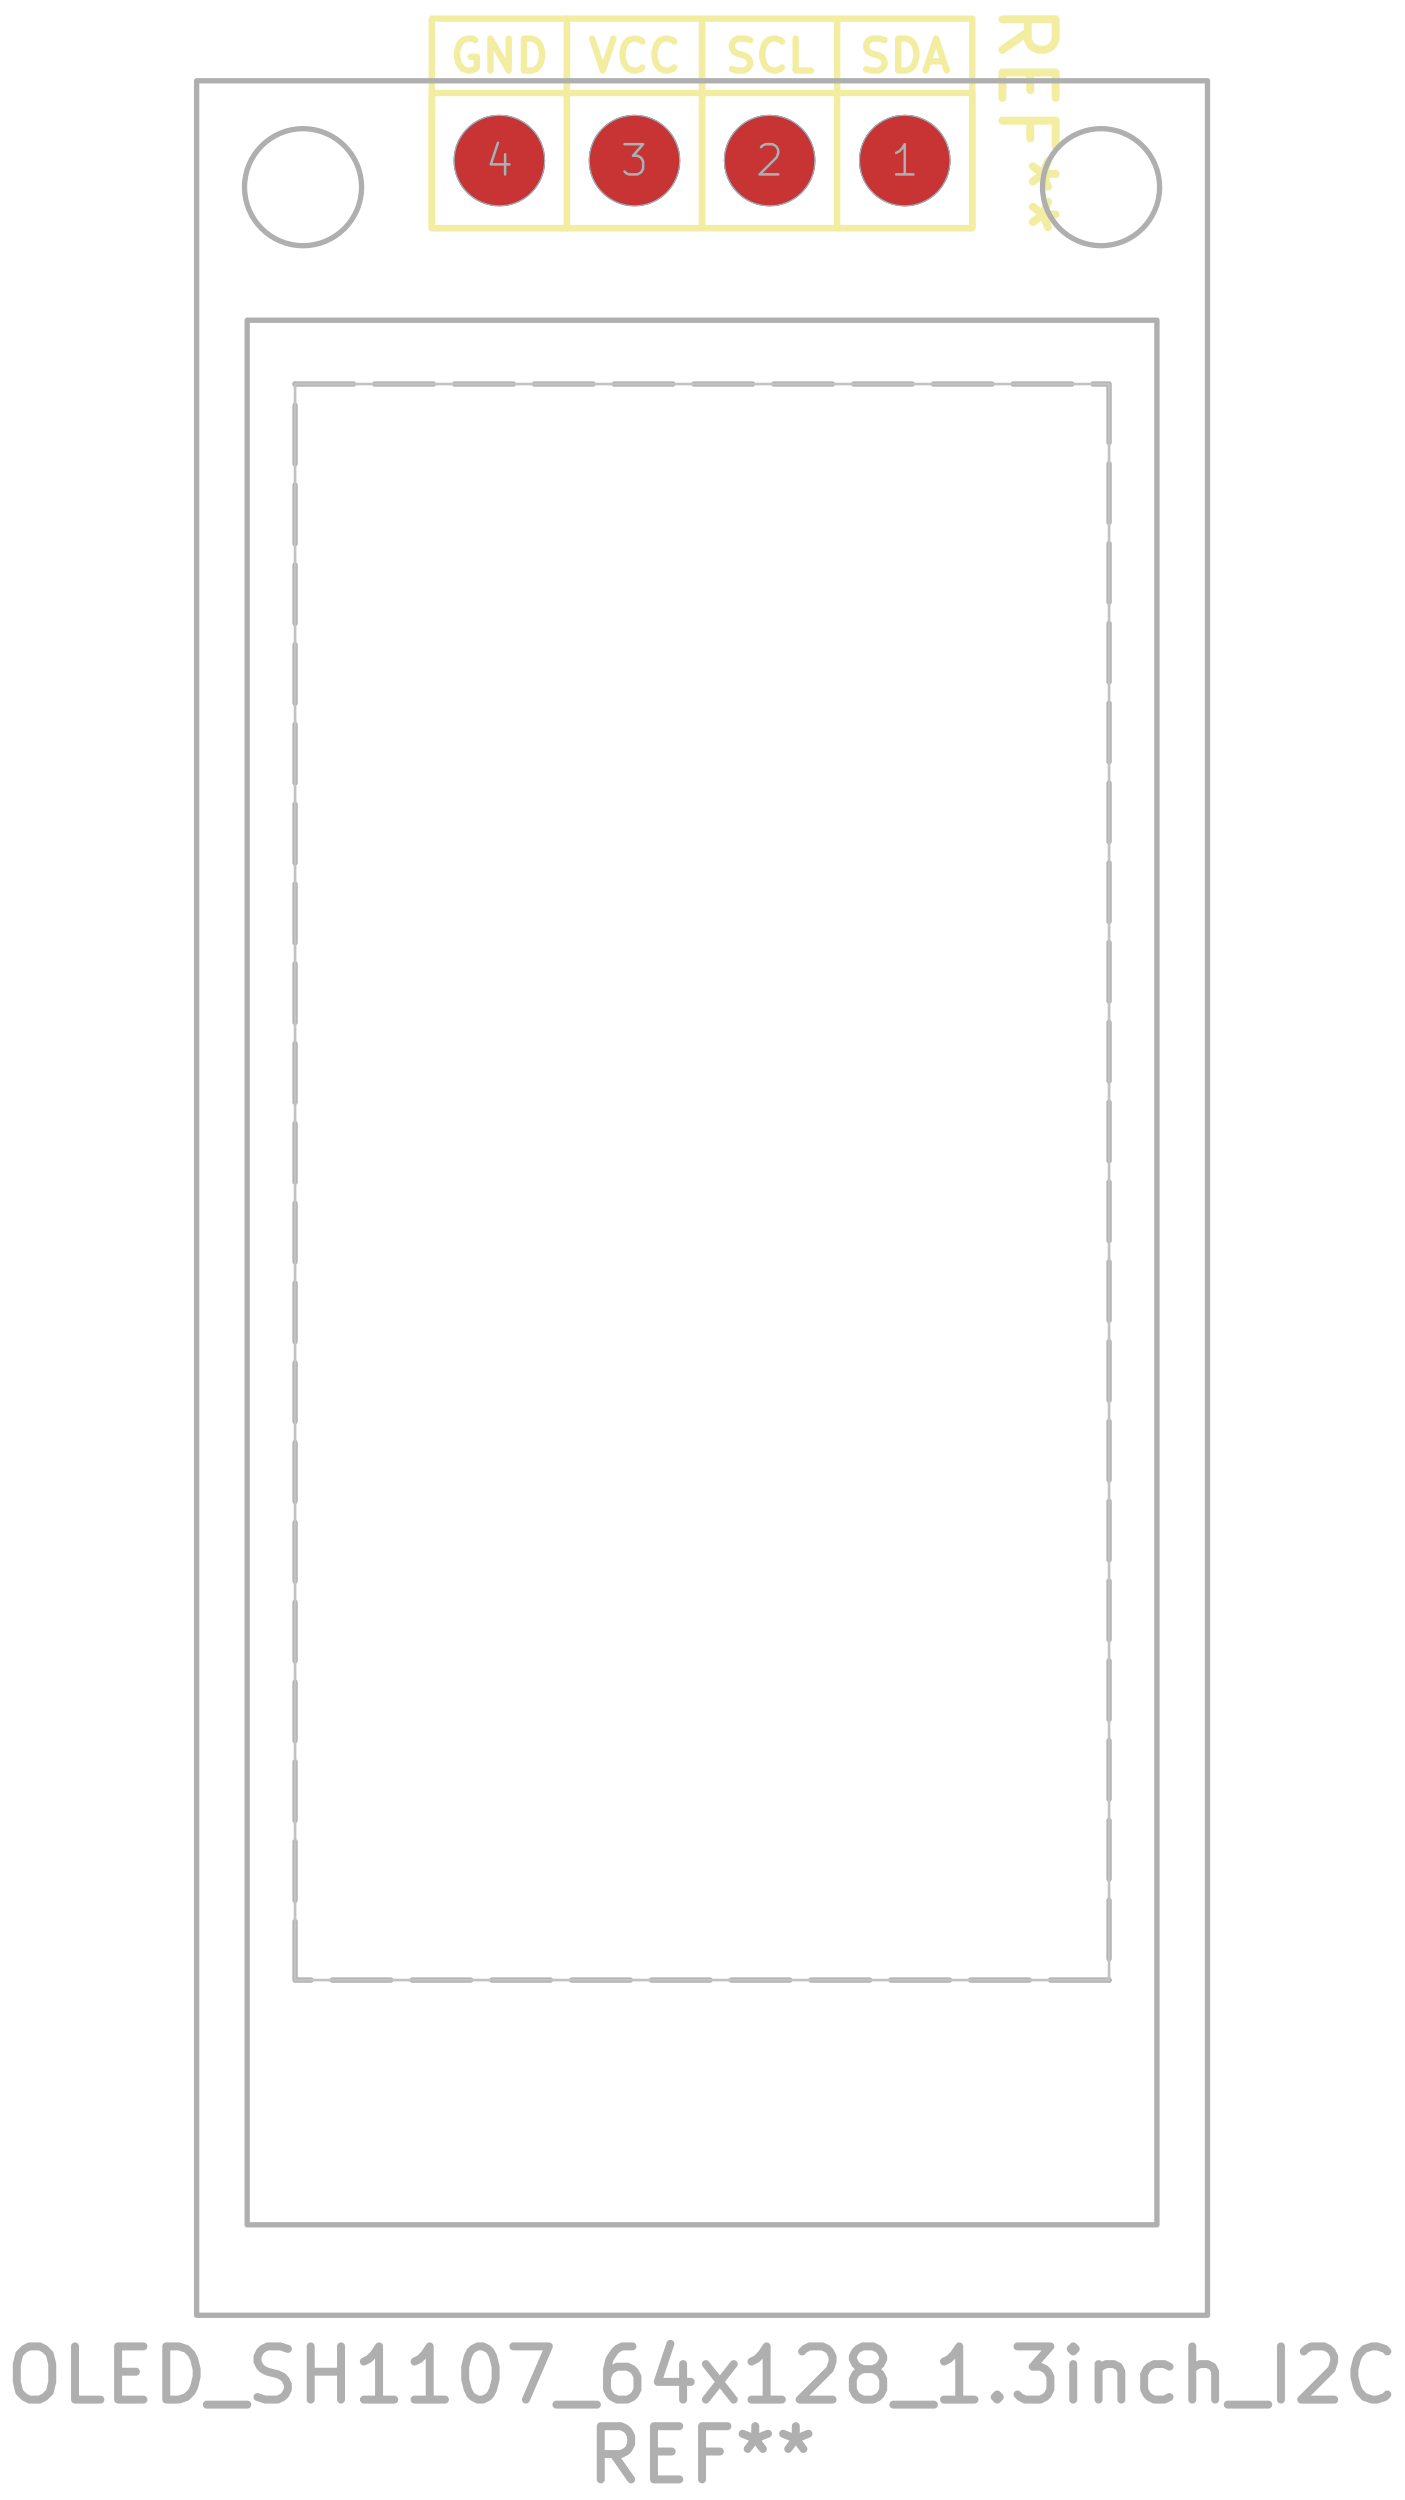
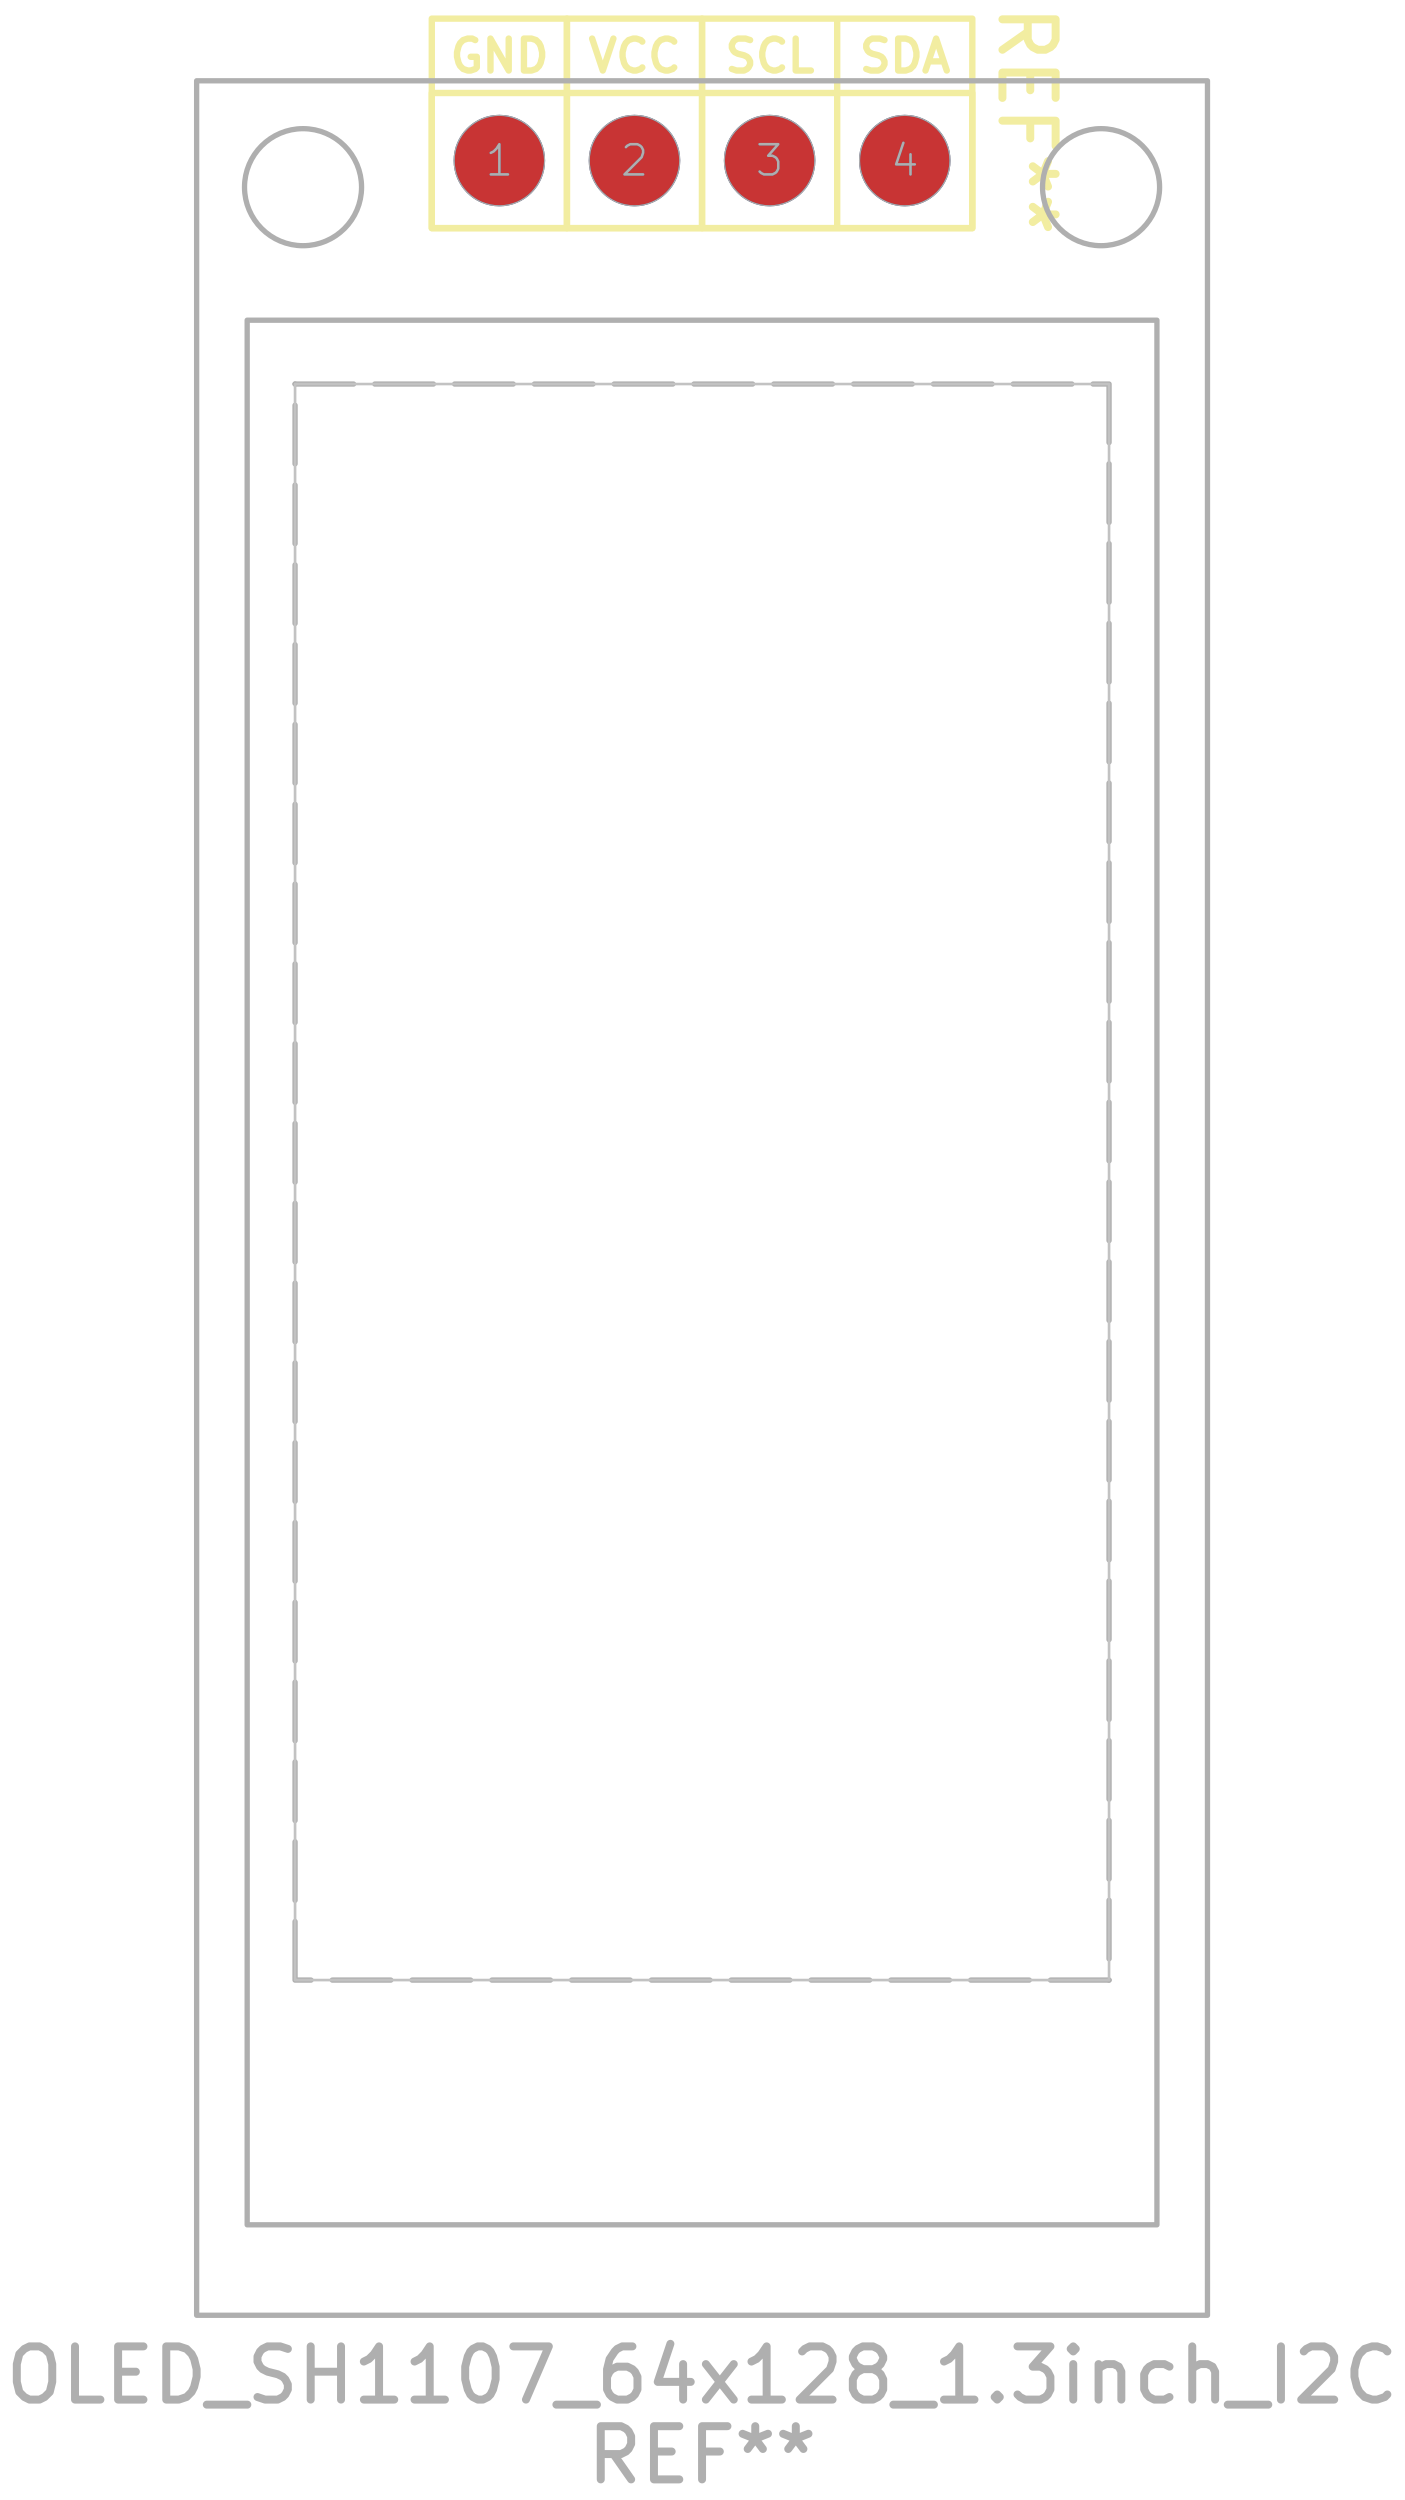
<svg xmlns="http://www.w3.org/2000/svg" width="99.744" height="177.6" viewBox="0 0 26.391 46.99">
  <g style="fill:none;stroke:#f2eda1;stroke-width:.15;stroke-opacity:1;stroke-linecap:round;stroke-linejoin:round">
    <g class="stroked-text">
      <path d="M18.842.935 19.318.6M18.842.363h1M19.842.363v.381M19.842.744l-.048.095M19.794.84l-.048.047M19.746.887l-.095.047M19.651.935h-.143M19.508.935l-.095-.048M19.413.887l-.048-.048M19.365.84l-.047-.096M19.318.744v-.38M19.365 1.363v.333M18.842 1.84v-.477M18.842 1.363h1M19.842 1.363v.476M19.365 2.601v-.333M18.842 2.268h1M19.842 2.268v.476M19.842 3.268h-.238M19.699 3.03l-.096.238M19.604 3.268l.095.238M19.413 3.125l.19.143M19.604 3.268l-.191.143M19.842 4.03h-.238M19.699 3.792l-.096.238M19.604 4.03l.095.238M19.413 3.887l.19.143M19.604 4.03l-.191.143" />
    </g>
  </g>
  <g style="fill:none;stroke:#f2eda1;stroke-width:.12;stroke-opacity:1;stroke-linecap:round;stroke-linejoin:round">
    <g class="stroked-text">
      <path d="m16.282 1.296.086.029M16.368 1.325h.142M16.51 1.325l.058-.029M16.568 1.296l.028-.029M16.596 1.267l.029-.057M16.625 1.21v-.057M16.625 1.153l-.029-.057M16.596 1.096l-.028-.029M16.568 1.067l-.058-.028M16.51 1.039l-.114-.029M16.396 1.01 16.34.982M16.339.982 16.31.953M16.31.953l-.028-.057M16.282.896V.839M16.282.839l.028-.057M16.31.782l.029-.029M16.339.753l.057-.028M16.396.725h.143M16.539.725l.086.028M16.882 1.325v-.6M16.882.725h.143M17.025.725l.085.028M17.11.753l.058.057M17.168.81l.028.057M17.196.867l.029.115M17.225.982v.085M17.225 1.067l-.029.115M17.196 1.182l-.028.057M17.168 1.239l-.058.057M17.11 1.296l-.085.029M17.025 1.325h-.143M17.453 1.153h.286M17.396 1.325l.2-.6M17.596.725l.2.6" />
    </g>
    <g class="stroked-text">
      <path d="M8.933.753 8.876.725M8.876.725H8.79M8.79.725l-.085.028M8.705.753 8.648.81M8.648.81l-.029.057M8.619.867 8.59.982M8.59.982v.085M8.59 1.067l.029.115M8.619 1.182l.029.057M8.648 1.239l.057.057M8.705 1.296l.085.029M8.79 1.325h.058M8.848 1.325l.085-.029M8.933 1.296l.029-.029M8.962 1.267v-.2M8.962 1.067h-.114M9.219 1.325v-.6M9.219.725l.343.6M9.562 1.325v-.6M9.848 1.325v-.6M9.848.725h.142M9.99.725l.086.028M10.076.753l.057.057M10.133.81l.029.057M10.162.867l.028.115M10.19.982v.085M10.19 1.067l-.028.115M10.162 1.182l-.029.057M10.133 1.239l-.057.057M10.076 1.296l-.086.029M9.99 1.325h-.142" />
    </g>
    <g class="stroked-text">
      <path d="m13.756 1.296.086.029M13.842 1.325h.143M13.985 1.325l.057-.029M14.042 1.296l.028-.029M14.07 1.267l.029-.057M14.099 1.21v-.057M14.099 1.153l-.029-.057M14.07 1.096l-.028-.029M14.042 1.067l-.057-.028M13.985 1.039l-.115-.029M13.87 1.01l-.057-.028M13.813.982l-.028-.029M13.785.953l-.029-.057M13.756.896V.839M13.756.839l.029-.057M13.785.782l.028-.029M13.813.753l.057-.028M13.87.725h.143M14.013.725l.086.028M14.699 1.267l-.029.029M14.67 1.296l-.085.029M14.585 1.325h-.057M14.528 1.325l-.086-.029M14.442 1.296l-.057-.057M14.385 1.239l-.029-.057M14.356 1.182l-.028-.115M14.328 1.067V.982M14.328.982l.028-.115M14.356.867l.029-.057M14.385.81l.057-.057M14.442.753l.086-.028M14.528.725h.057M14.585.725l.085.028M14.67.753l.029.029M15.242 1.325h-.286M14.956 1.325v-.6" />
    </g>
    <g class="stroked-text">
      <path d="m11.13.725.2.6M11.33 1.325l.2-.6M12.073 1.267l-.028.029M12.045 1.296l-.086.029M11.959 1.325h-.057M11.902 1.325l-.086-.029M11.816 1.296l-.057-.057M11.759 1.239l-.029-.057M11.73 1.182l-.028-.115M11.702 1.067V.982M11.702.982l.028-.115M11.73.867 11.76.81M11.759.81l.057-.057M11.816.753l.086-.028M11.902.725h.057M11.959.725l.086.028M12.045.753l.028.029M12.673 1.267l-.028.029M12.645 1.296l-.086.029M12.559 1.325h-.057M12.502 1.325l-.086-.029M12.416 1.296l-.057-.057M12.359 1.239l-.029-.057M12.33 1.182l-.028-.115M12.302 1.067V.982M12.302.982l.028-.115M12.33.867 12.36.81M12.359.81l.057-.057M12.416.753l.086-.028M12.502.725h.057M12.559.725l.086.028M12.645.753l.028.029" />
    </g>
    <path d="M8.116.35h2.54v3.938h-2.54Z" style="stroke:#f2eda1;stroke-width:.12;stroke-opacity:1;stroke-linecap:round;stroke-linejoin:round;fill:none" />
    <path d="M8.116 1.748h10.16v2.54H8.116Z" style="stroke:#f2eda1;stroke-width:.12;stroke-opacity:1;stroke-linecap:round;stroke-linejoin:round;fill:none" />
    <path d="M10.656.35h2.54v3.938h-2.54Z" style="stroke:#f2eda1;stroke-width:.12;stroke-opacity:1;stroke-linecap:round;stroke-linejoin:round;fill:none" />
    <path d="M13.196.35h2.54v3.938h-2.54ZM15.736.35h2.54v3.938h-2.54Z" style="stroke:#f2eda1;stroke-width:.12;stroke-opacity:1;stroke-linecap:round;stroke-linejoin:round;fill:none" />
  </g>
+   <circle cx="9.386" cy="3.018" r=".85" style="fill:#4d7fc4;fill-opacity:1;stroke:none" />
+   <circle cx="11.926" cy="3.018" r=".85" style="fill:#4d7fc4;fill-opacity:1;stroke:none" />
+   <circle cx="14.466" cy="3.018" r=".85" style="fill:#4d7fc4;fill-opacity:1;stroke:none" />
  <circle cx="17.006" cy="3.018" r=".85" style="fill:#4d7fc4;fill-opacity:1;stroke:none" />
-   <circle cx="14.466" cy="3.018" r=".85" style="fill:#4d7fc4;fill-opacity:1;stroke:none" />
-   <circle cx="11.926" cy="3.018" r=".85" style="fill:#4d7fc4;fill-opacity:1;stroke:none" />
-   <circle cx="9.386" cy="3.018" r=".85" style="fill:#4d7fc4;fill-opacity:1;stroke:none" />
+   <circle cx="9.386" cy="3.018" r=".85" style="fill:#c83434;fill-opacity:1;stroke:none" />
+   <circle cx="11.926" cy="3.018" r=".85" style="fill:#c83434;fill-opacity:1;stroke:none" />
+   <circle cx="14.466" cy="3.018" r=".85" style="fill:#c83434;fill-opacity:1;stroke:none" />
  <circle cx="17.006" cy="3.018" r=".85" style="fill:#c83434;fill-opacity:1;stroke:none" />
-   <circle cx="14.466" cy="3.018" r=".85" style="fill:#c83434;fill-opacity:1;stroke:none" />
-   <circle cx="11.926" cy="3.018" r=".85" style="fill:#c83434;fill-opacity:1;stroke:none" />
-   <circle cx="9.386" cy="3.018" r=".85" style="fill:#c83434;fill-opacity:1;stroke:none" />
  <g class="stroked-text" style="fill:none;stroke:#585d84;stroke-width:.047;stroke-opacity:1;stroke-linecap:round;stroke-linejoin:round">
-     <path d="M17.168 3.278h-.323M17.006 3.278V2.71M17.006 2.71l-.053.082M16.953 2.792l-.055.054M16.899 2.846l-.055.027" />
+     <path d="M9.548 3.278h-.323M9.386 3.278V2.71M9.386 2.71l-.053.082M9.333 2.792l-.055.054M9.279 2.846l-.054.027" />
  </g>
-   <circle cx="17.006" cy="3.018" r=".85" style="fill:none;stroke:#585d84;stroke-width:.021;stroke-opacity:1;stroke-linecap:round;stroke-linejoin:round" />
+   <circle cx="9.386" cy="3.018" r=".85" style="fill:none;stroke:#585d84;stroke-width:.021;stroke-opacity:1;stroke-linecap:round;stroke-linejoin:round" />
  <g class="stroked-text" style="fill:none;stroke:#585d84;stroke-width:.047;stroke-opacity:1;stroke-linecap:round;stroke-linejoin:round">
-     <path d="m14.305 2.765.027-.027M14.332 2.738l.053-.027M14.386 2.71h.134M14.52 2.71l.054.028M14.574 2.738l.027.027M14.601 2.765l.027.054M14.628 2.819v.054M14.628 2.873l-.027.08M14.601 2.954l-.324.324M14.278 3.278h.35" />
+     <path d="m11.765 2.765.026-.027M11.792 2.738l.053-.027M11.846 2.71h.134M11.98 2.71l.054.028M12.034 2.738l.027.027M12.061 2.765l.027.054M12.088 2.819v.054M12.088 2.873l-.027.08M12.061 2.954l-.323.324M11.738 3.278h.35" />
+   </g>
+   <circle cx="11.926" cy="3.018" r=".85" style="fill:none;stroke:#585d84;stroke-width:.021;stroke-opacity:1;stroke-linecap:round;stroke-linejoin:round" />
+   <g class="stroked-text" style="fill:none;stroke:#585d84;stroke-width:.047;stroke-opacity:1;stroke-linecap:round;stroke-linejoin:round">
+     <path d="M14.278 2.71h.35M14.628 2.71l-.189.217M14.44 2.927h.08M14.52 2.927l.054.027M14.574 2.954l.027.027M14.601 2.98l.027.055M14.628 3.035v.135M14.628 3.17l-.027.054M14.601 3.224l-.027.027M14.574 3.25l-.054.028M14.52 3.278h-.162M14.359 3.278l-.054-.027M14.305 3.25l-.027-.026" />
  </g>
  <circle cx="14.466" cy="3.018" r=".85" style="fill:none;stroke:#585d84;stroke-width:.021;stroke-opacity:1;stroke-linecap:round;stroke-linejoin:round" />
  <g class="stroked-text" style="fill:none;stroke:#585d84;stroke-width:.047;stroke-opacity:1;stroke-linecap:round;stroke-linejoin:round">
-     <path d="M11.738 2.71h.35M12.088 2.71l-.189.217M11.9 2.927h.08M11.98 2.927l.054.027M12.034 2.954l.027.027M12.061 2.98l.027.055M12.088 3.035v.135M12.088 3.17l-.027.054M12.061 3.224l-.027.027M12.034 3.25l-.054.028M11.98 3.278h-.162M11.819 3.278l-.055-.027M11.765 3.25l-.027-.026" />
+     <path d="M17.114 2.9v.378M16.98 2.684l-.136.405M16.845 3.089h.35" />
  </g>
-   <circle cx="11.926" cy="3.018" r=".85" style="fill:none;stroke:#585d84;stroke-width:.021;stroke-opacity:1;stroke-linecap:round;stroke-linejoin:round" />
-   <g class="stroked-text" style="fill:none;stroke:#585d84;stroke-width:.047;stroke-opacity:1;stroke-linecap:round;stroke-linejoin:round">
-     <path d="M9.494 2.9v.378M9.36 2.684l-.135.405M9.225 3.089h.35" />
-   </g>
-   <circle cx="9.386" cy="3.018" r=".85" style="fill:none;stroke:#585d84;stroke-width:.021;stroke-opacity:1;stroke-linecap:round;stroke-linejoin:round" />
+   <circle cx="17.006" cy="3.018" r=".85" style="fill:none;stroke:#585d84;stroke-width:.021;stroke-opacity:1;stroke-linecap:round;stroke-linejoin:round" />
  <g style="fill:none;stroke:#afafaf;stroke-width:.15;stroke-opacity:1;stroke-linecap:round;stroke-linejoin:round">
    <g class="stroked-text">
      <path d="M.554 44.103h.19M.744 44.103l.095.047M.84 44.15l.095.096M.935 44.246l.047.19M.982 44.436v.333M.982 44.77l-.047.19M.935 44.96l-.096.095M.84 45.055l-.096.048M.744 45.103h-.19M.554 45.103l-.096-.048M.458 45.055l-.095-.095M.363 44.96l-.047-.19M.316 44.77v-.334M.316 44.436l.047-.19M.363 44.246l.095-.096M.458 44.15l.096-.047M1.887 45.103H1.41M1.41 45.103v-1M2.22 44.579h.334M2.696 45.103H2.22M2.22 45.103v-1M2.22 44.103h.476M3.125 45.103v-1M3.125 44.103h.238M3.363 44.103l.143.047M3.506 44.15l.095.096M3.601 44.246l.048.095M3.649 44.34l.047.191M3.696 44.531v.143M3.696 44.674l-.047.19M3.649 44.865l-.048.095M3.601 44.96l-.095.095M3.506 45.055l-.143.048M3.363 45.103h-.238M3.887 45.198h.762M4.84 45.055l.142.048M4.982 45.103h.238M5.22 45.103l.096-.048M5.316 45.055l.047-.048M5.363 45.007l.048-.095M5.41 44.912v-.095M5.41 44.817l-.047-.095M5.363 44.722l-.048-.048M5.316 44.674l-.096-.047M5.22 44.627l-.19-.048M5.03 44.579l-.096-.048M4.935 44.531l-.048-.047M4.887 44.484l-.048-.096M4.84 44.388v-.095M4.84 44.293l.047-.095M4.887 44.198l.048-.048M4.935 44.15l.095-.047M5.03 44.103h.238M5.268 44.103l.143.047M5.84 45.103v-1M5.84 44.579h.57M6.41 45.103v-1M7.41 45.103h-.57M7.125 45.103v-1M7.125 44.103l-.095.142M7.03 44.246l-.096.095M6.935 44.34l-.096.048M8.363 45.103h-.571M8.077 45.103v-1M8.077 44.103l-.095.142M7.982 44.246l-.095.095M7.887 44.34l-.095.048M8.982 44.103h.095M9.077 44.103l.096.047M9.173 44.15l.047.048M9.22 44.198l.048.095M9.268 44.293l.047.19M9.316 44.484v.238M9.316 44.722l-.048.19M9.268 44.912l-.048.095M9.22 45.007l-.047.048M9.173 45.055l-.096.048M9.077 45.103h-.095M8.982 45.103l-.095-.048M8.887 45.055l-.048-.048M8.84 45.007l-.048-.095M8.792 44.912l-.048-.19M8.744 44.722v-.238M8.744 44.484l.048-.19M8.792 44.293l.047-.095M8.84 44.198l.047-.048M8.887 44.15l.095-.047M9.649 44.103h.667M10.316 44.103l-.43 1M10.458 45.198h.762M11.887 44.103h-.19M11.696 44.103l-.095.047M11.601 44.15l-.047.048M11.554 44.198l-.096.143M11.458 44.34l-.047.191M11.41 44.531v.381M11.41 44.912l.048.095M11.458 45.007l.048.048M11.506 45.055l.095.048M11.601 45.103h.19M11.792 45.103l.095-.048M11.887 45.055l.047-.048M11.935 45.007l.047-.095M11.982 44.912v-.238M11.982 44.674l-.047-.095M11.935 44.579l-.048-.048M11.887 44.531l-.095-.047M11.792 44.484h-.19M11.601 44.484l-.095.047M11.506 44.531l-.048.048M11.458 44.579l-.047.095M12.84 44.436v.667M12.601 44.055l-.238.714M12.363 44.77h.62M13.268 45.103l.524-.667M13.268 44.436l.524.667M14.696 45.103h-.571M14.41 45.103v-1M14.41 44.103l-.095.142M14.316 44.246l-.096.095M14.22 44.34l-.095.048M15.077 44.198l.048-.048M15.125 44.15l.095-.047M15.22 44.103h.238M15.458 44.103l.096.047M15.554 44.15l.047.048M15.601 44.198l.048.095M15.649 44.293v.095M15.649 44.388l-.048.143M15.601 44.531l-.571.572M15.03 45.103h.619M16.22 44.531l-.095-.047M16.125 44.484l-.048-.048M16.077 44.436l-.047-.095M16.03 44.34v-.047M16.03 44.293l.047-.095M16.077 44.198l.048-.048M16.125 44.15l.095-.047M16.22 44.103h.19M16.41 44.103l.096.047M16.506 44.15l.048.048M16.554 44.198l.047.095M16.601 44.293v.048M16.601 44.34l-.047.096M16.554 44.436l-.048.048M16.506 44.484l-.095.047M16.41 44.531h-.19M16.22 44.531l-.095.048M16.125 44.579l-.048.047M16.077 44.627l-.047.095M16.03 44.722v.19M16.03 44.912l.047.095M16.077 45.007l.048.048M16.125 45.055l.095.048M16.22 45.103h.19M16.41 45.103l.096-.048M16.506 45.055l.048-.048M16.554 45.007l.047-.095M16.601 44.912v-.19M16.601 44.722l-.047-.096M16.554 44.627l-.048-.048M16.506 44.579l-.095-.048M16.792 45.198h.762M18.316 45.103h-.572M18.03 45.103v-1M18.03 44.103l-.096.142M17.935 44.246l-.096.095M17.84 44.34l-.096.048M18.744 45.007l.048.048M18.792 45.055l-.048.048M18.744 45.103l-.048-.048M18.696 45.055l.048-.048M18.744 45.007v.096M19.125 44.103h.619M19.744 44.103l-.333.38M19.41 44.484h.144M19.554 44.484l.095.047M19.649 44.531l.047.048M19.696 44.579l.048.095M19.744 44.674v.238M19.744 44.912l-.048.095M19.696 45.007l-.047.048M19.649 45.055l-.095.048M19.554 45.103h-.286M19.268 45.103l-.095-.048M19.173 45.055l-.048-.048M20.173 45.103v-.667M20.173 44.103l-.048.047M20.125 44.15l.048.048M20.173 44.198l.047-.048M20.22 44.15l-.047-.047M20.173 44.103v.095M20.649 44.436v.667M20.649 44.531l.047-.047M20.696 44.484l.096-.048M20.792 44.436h.142M20.935 44.436l.095.048M21.03 44.484l.047.095M21.077 44.579v.524M21.982 45.055l-.095.048M21.887 45.103h-.19M21.696 45.103l-.095-.048M21.601 45.055l-.047-.048M21.554 45.007l-.048-.095M21.506 44.912v-.285M21.506 44.627l.048-.096M21.554 44.531l.047-.047M21.601 44.484l.095-.048M21.696 44.436h.19M21.887 44.436l.095.048M22.41 45.103v-1M22.84 45.103v-.524M22.84 44.579l-.048-.095M22.792 44.484l-.096-.048M22.696 44.436h-.142M22.554 44.436l-.096.048M22.458 44.484l-.047.047M23.077 45.198h.762M24.077 45.103v-1M24.506 44.198l.048-.048M24.554 44.15l.095-.047M24.649 44.103h.238M24.887 44.103l.095.047M24.982 44.15l.048.048M25.03 44.198l.047.095M25.077 44.293v.095M25.077 44.388l-.047.143M25.03 44.531l-.572.572M24.458 45.103h.62M26.077 45.007l-.047.048M26.03 45.055l-.143.048M25.887 45.103h-.095M25.792 45.103l-.143-.048M25.649 45.055l-.095-.095M25.554 44.96l-.048-.095M25.506 44.865l-.048-.19M25.458 44.674v-.143M25.458 44.531l.048-.19M25.506 44.34l.048-.095M25.554 44.246l.095-.096M25.649 44.15l.143-.047M25.792 44.103h.095M25.887 44.103l.143.047M26.03 44.15l.047.048" />
    </g>
    <g class="stroked-text">
      <path d="m11.863 46.603-.333-.477M11.292 46.603v-1M11.292 45.603h.38M11.673 45.603l.095.047M11.768 45.65l.047.048M11.816 45.698l.047.095M11.863 45.793v.143M11.863 45.936l-.047.095M11.816 46.031l-.048.048M11.768 46.079l-.095.047M11.673 46.127h-.381M12.292 46.079h.333M12.768 46.603h-.476M12.292 46.603v-1M12.292 45.603h.476M13.53 46.079h-.334M13.196 46.603v-1M13.196 45.603h.477M14.196 45.603v.238M13.958 45.746l.238.095M14.196 45.84l.239-.095M14.054 46.031l.142-.19M14.196 45.84l.143.191M14.958 45.603v.238M14.72 45.746l.238.095M14.958 45.84l.238-.095M14.816 46.031l.142-.19M14.958 45.84l.143.191" />
    </g>
    <path d="M3.696 1.518h19v42h-19Z" style="stroke:#afafaf;stroke-width:.1;stroke-opacity:1;stroke-linecap:round;stroke-linejoin:round;fill:none" />
    <path d="M4.646 6.018h17.1v35.8h-17.1Z" style="stroke:#afafaf;stroke-width:.1;stroke-opacity:1;stroke-linecap:round;stroke-linejoin:round;fill:none" />
  </g>
  <g style="fill:none;stroke:#afafaf;stroke-width:.1;stroke-opacity:1;stroke-linecap:round;stroke-linejoin:round">
    <path d="M5.546 7.218h1.1M7.046 7.218h1.1M8.546 7.218h1.1M10.046 7.218h1.1M11.546 7.218h1.1M13.046 7.218h1.1M14.546 7.218h1.1M16.046 7.218h1.1M17.546 7.218h1.1M19.046 7.218h1.1M20.546 7.218h.3M20.846 7.218v1.1M20.846 8.718v1.1M20.846 10.218v1.1M20.846 11.718v1.1M20.846 13.218v1.1M20.846 14.718v1.1M20.846 16.218v1.1M20.846 17.718v1.1M20.846 19.218v1.1M20.846 20.718v1.1M20.846 22.218v1.1M20.846 23.718v1.1M20.846 25.218v1.1M20.846 26.718v1.1M20.846 28.218v1.1M20.846 29.718v1.1M20.846 31.218v1.1M20.846 32.718v1.1M20.846 34.218v1.1M20.846 35.718v1.1" />
  </g>
  <circle cx="20.846" cy="37.218" r=".05" style="fill:#afafaf;fill-opacity:1;stroke:none" />
  <g style="fill:none;stroke:#afafaf;stroke-width:.1;stroke-opacity:1;stroke-linecap:round;stroke-linejoin:round">
    <path d="M20.846 37.218h-1.1M19.346 37.218h-1.1M17.846 37.218h-1.1M16.346 37.218h-1.1M14.846 37.218h-1.1M13.346 37.218h-1.1M11.846 37.218h-1.1M10.346 37.218h-1.1M8.846 37.218h-1.1M7.346 37.218h-1.1M5.846 37.218h-.3M5.546 37.218v-1.1M5.546 35.718v-1.1M5.546 34.218v-1.1M5.546 32.718v-1.1M5.546 31.218v-1.1M5.546 29.718v-1.1M5.546 28.218v-1.1M5.546 26.718v-1.1M5.546 25.218v-1.1M5.546 23.718v-1.1M5.546 22.218v-1.1M5.546 20.718v-1.1M5.546 19.218v-1.1M5.546 17.718v-1.1M5.546 16.218v-1.1M5.546 14.718v-1.1M5.546 13.218v-1.1M5.546 11.718v-1.1M5.546 10.218v-1.1M5.546 8.718v-1.1" />
  </g>
  <circle cx="5.546" cy="7.218" r=".05" style="fill:#afafaf;fill-opacity:1;stroke:none" />
  <g style="fill:none;stroke:#afafaf;stroke-width:.1;stroke-opacity:1;stroke-linecap:round;stroke-linejoin:round">
    <circle cx="5.696" cy="3.518" r="1.1" />
    <circle cx="20.696" cy="3.518" r="1.1" />
  </g>
  <g class="stroked-text" style="fill:none;stroke:#afafaf;stroke-width:.047;stroke-opacity:1;stroke-linecap:round;stroke-linejoin:round">
-     <path d="M17.168 3.278h-.323M17.006 3.278V2.71M17.006 2.71l-.053.082M16.953 2.792l-.055.054M16.899 2.846l-.055.027" />
+     <path d="M9.548 3.278h-.323M9.386 3.278V2.71M9.386 2.71l-.053.082M9.333 2.792l-.055.054M9.279 2.846l-.054.027" />
  </g>
-   <circle cx="17.006" cy="3.018" r=".85" style="fill:none;stroke:#afafaf;stroke-width:.021;stroke-opacity:1;stroke-linecap:round;stroke-linejoin:round" />
+   <circle cx="9.386" cy="3.018" r=".85" style="fill:none;stroke:#afafaf;stroke-width:.021;stroke-opacity:1;stroke-linecap:round;stroke-linejoin:round" />
  <g class="stroked-text" style="fill:none;stroke:#afafaf;stroke-width:.047;stroke-opacity:1;stroke-linecap:round;stroke-linejoin:round">
-     <path d="m14.305 2.765.027-.027M14.332 2.738l.053-.027M14.386 2.71h.134M14.52 2.71l.054.028M14.574 2.738l.027.027M14.601 2.765l.027.054M14.628 2.819v.054M14.628 2.873l-.027.08M14.601 2.954l-.324.324M14.278 3.278h.35" />
+     <path d="m11.765 2.765.026-.027M11.792 2.738l.053-.027M11.846 2.71h.134M11.98 2.71l.054.028M12.034 2.738l.027.027M12.061 2.765l.027.054M12.088 2.819v.054M12.088 2.873l-.027.08M12.061 2.954l-.323.324M11.738 3.278h.35" />
+   </g>
+   <circle cx="11.926" cy="3.018" r=".85" style="fill:none;stroke:#afafaf;stroke-width:.021;stroke-opacity:1;stroke-linecap:round;stroke-linejoin:round" />
+   <g class="stroked-text" style="fill:none;stroke:#afafaf;stroke-width:.047;stroke-opacity:1;stroke-linecap:round;stroke-linejoin:round">
+     <path d="M14.278 2.71h.35M14.628 2.71l-.189.217M14.44 2.927h.08M14.52 2.927l.054.027M14.574 2.954l.027.027M14.601 2.98l.027.055M14.628 3.035v.135M14.628 3.17l-.027.054M14.601 3.224l-.027.027M14.574 3.25l-.054.028M14.52 3.278h-.162M14.359 3.278l-.054-.027M14.305 3.25l-.027-.026" />
  </g>
  <circle cx="14.466" cy="3.018" r=".85" style="fill:none;stroke:#afafaf;stroke-width:.021;stroke-opacity:1;stroke-linecap:round;stroke-linejoin:round" />
  <g class="stroked-text" style="fill:none;stroke:#afafaf;stroke-width:.047;stroke-opacity:1;stroke-linecap:round;stroke-linejoin:round">
-     <path d="M11.738 2.71h.35M12.088 2.71l-.189.217M11.9 2.927h.08M11.98 2.927l.054.027M12.034 2.954l.027.027M12.061 2.98l.027.055M12.088 3.035v.135M12.088 3.17l-.027.054M12.061 3.224l-.027.027M12.034 3.25l-.054.028M11.98 3.278h-.162M11.819 3.278l-.055-.027M11.765 3.25l-.027-.026" />
-   </g>
-   <circle cx="11.926" cy="3.018" r=".85" style="fill:none;stroke:#afafaf;stroke-width:.021;stroke-opacity:1;stroke-linecap:round;stroke-linejoin:round" />
-   <g class="stroked-text" style="fill:none;stroke:#afafaf;stroke-width:.047;stroke-opacity:1;stroke-linecap:round;stroke-linejoin:round">
-     <path d="M9.494 2.9v.378M9.36 2.684l-.135.405M9.225 3.089h.35" />
+     <path d="M17.114 2.9v.378M16.98 2.684l-.136.405M16.845 3.089h.35" />
  </g>
  <g style="fill:none;stroke:#afafaf;stroke-width:.021;stroke-opacity:1;stroke-linecap:round;stroke-linejoin:round">
-     <circle cx="9.386" cy="3.018" r=".85" />
+     <circle cx="17.006" cy="3.018" r=".85" />
    <path d="M5.546 7.218h15.3v30h-15.3Z" style="stroke:#c2c2c2;stroke-width:.05;stroke-opacity:1;stroke-linecap:round;stroke-linejoin:round;fill:none" />
  </g>
</svg>
